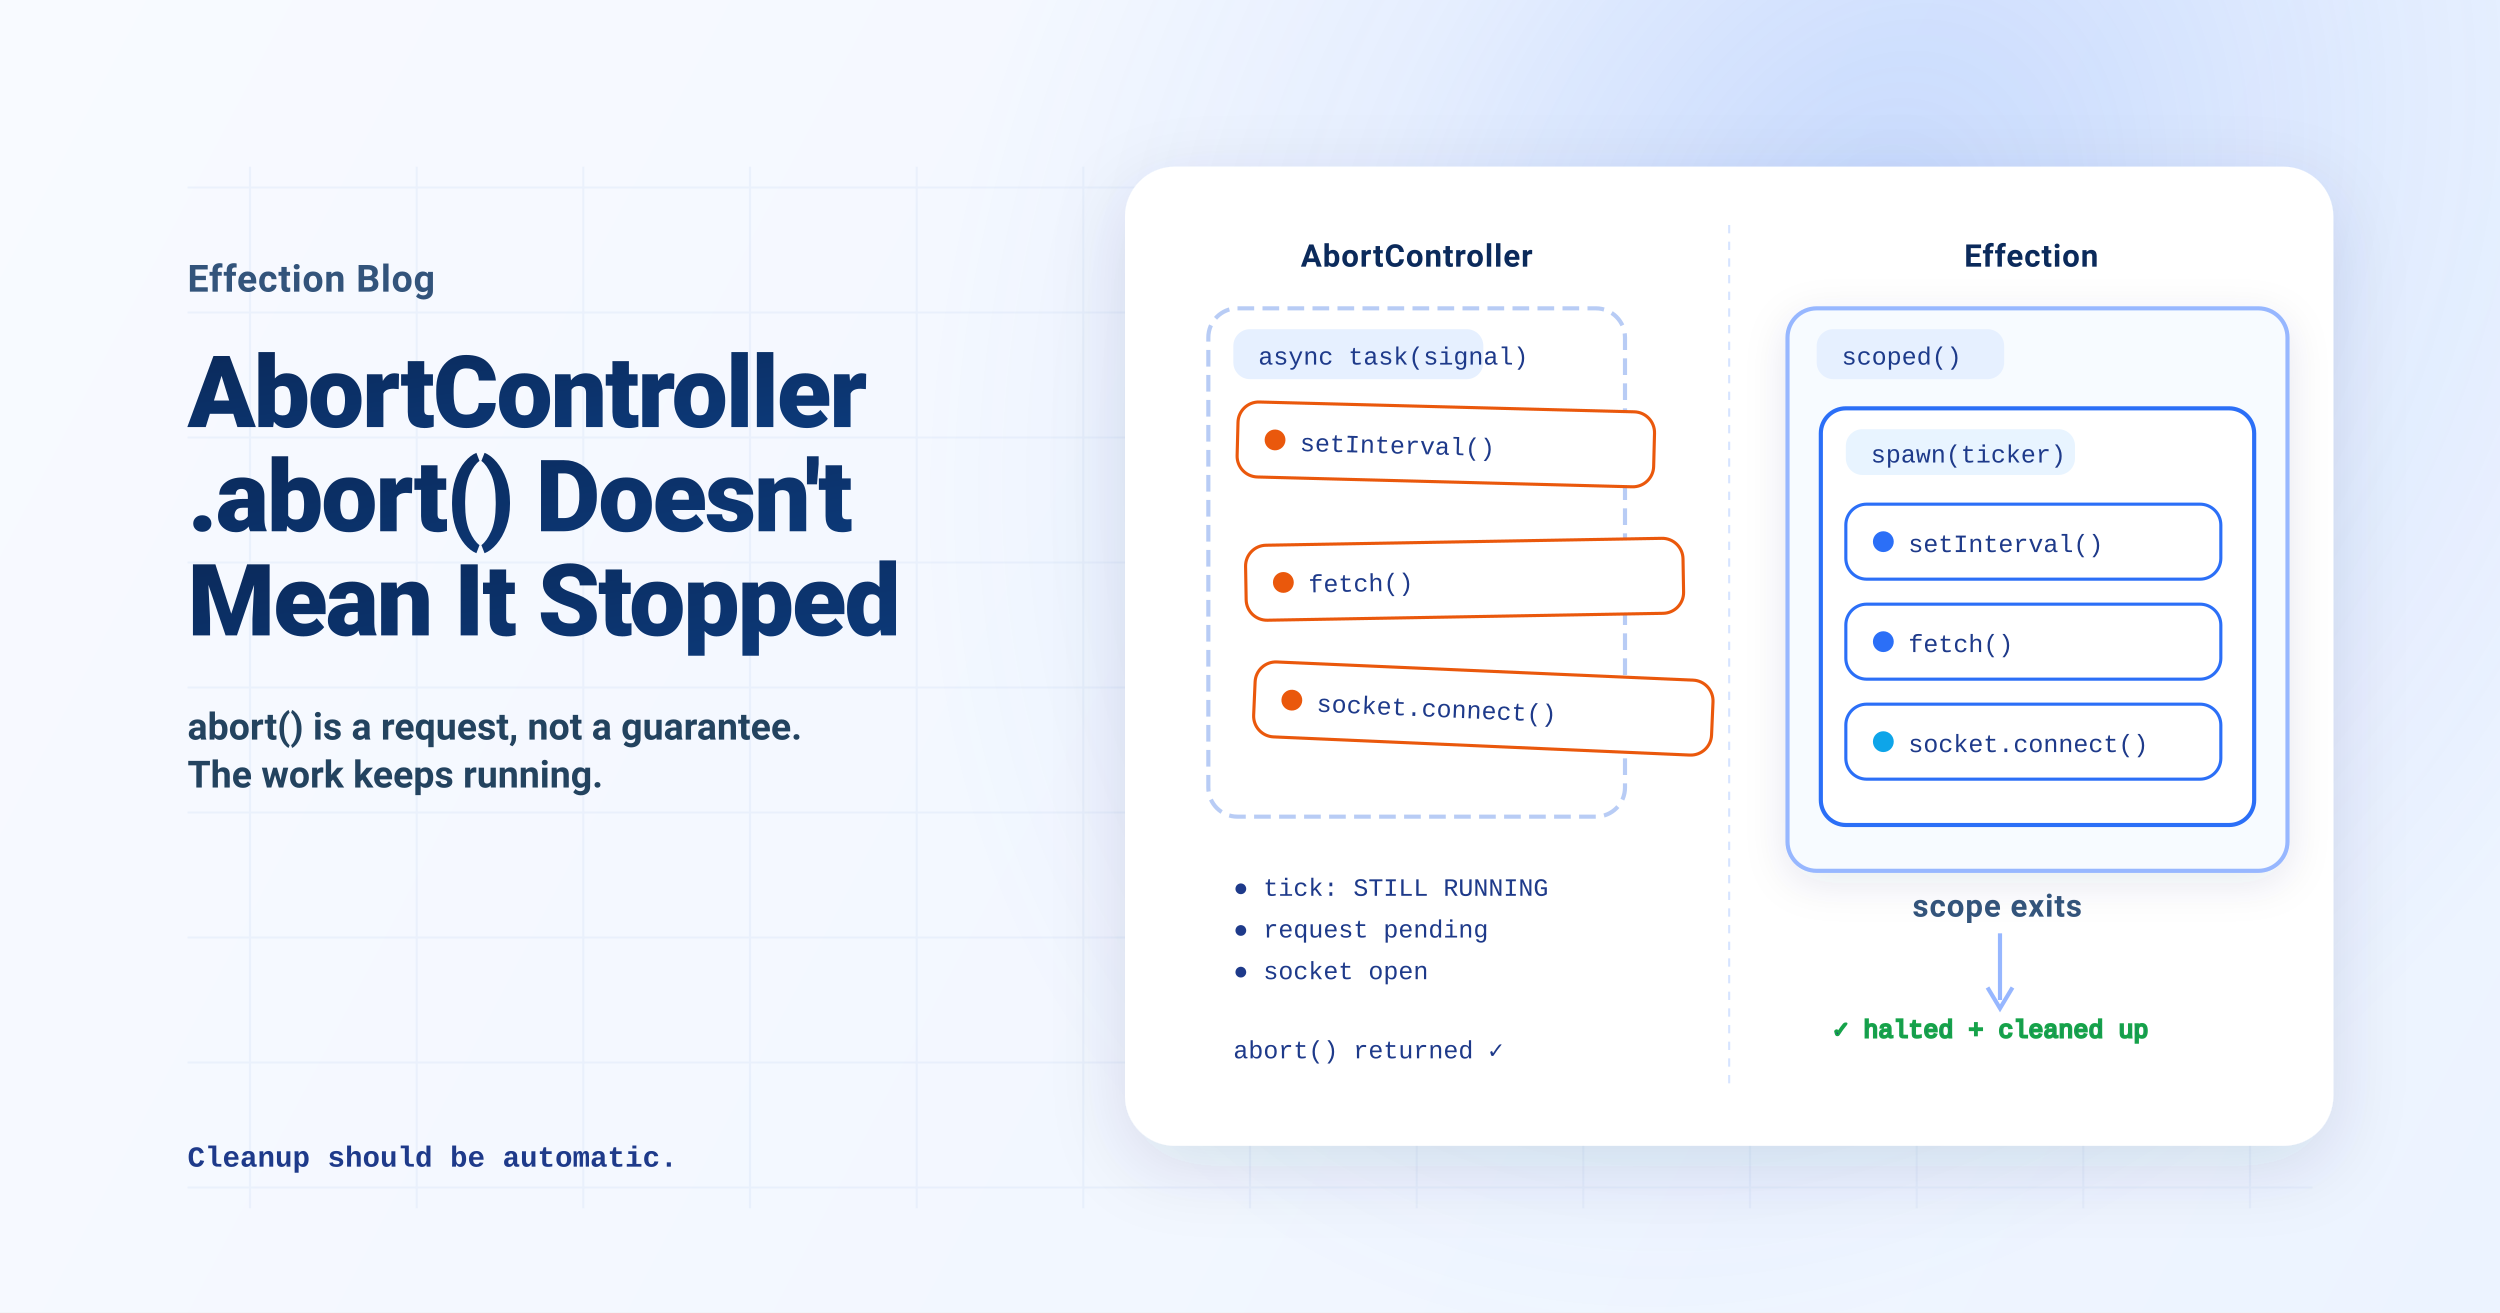
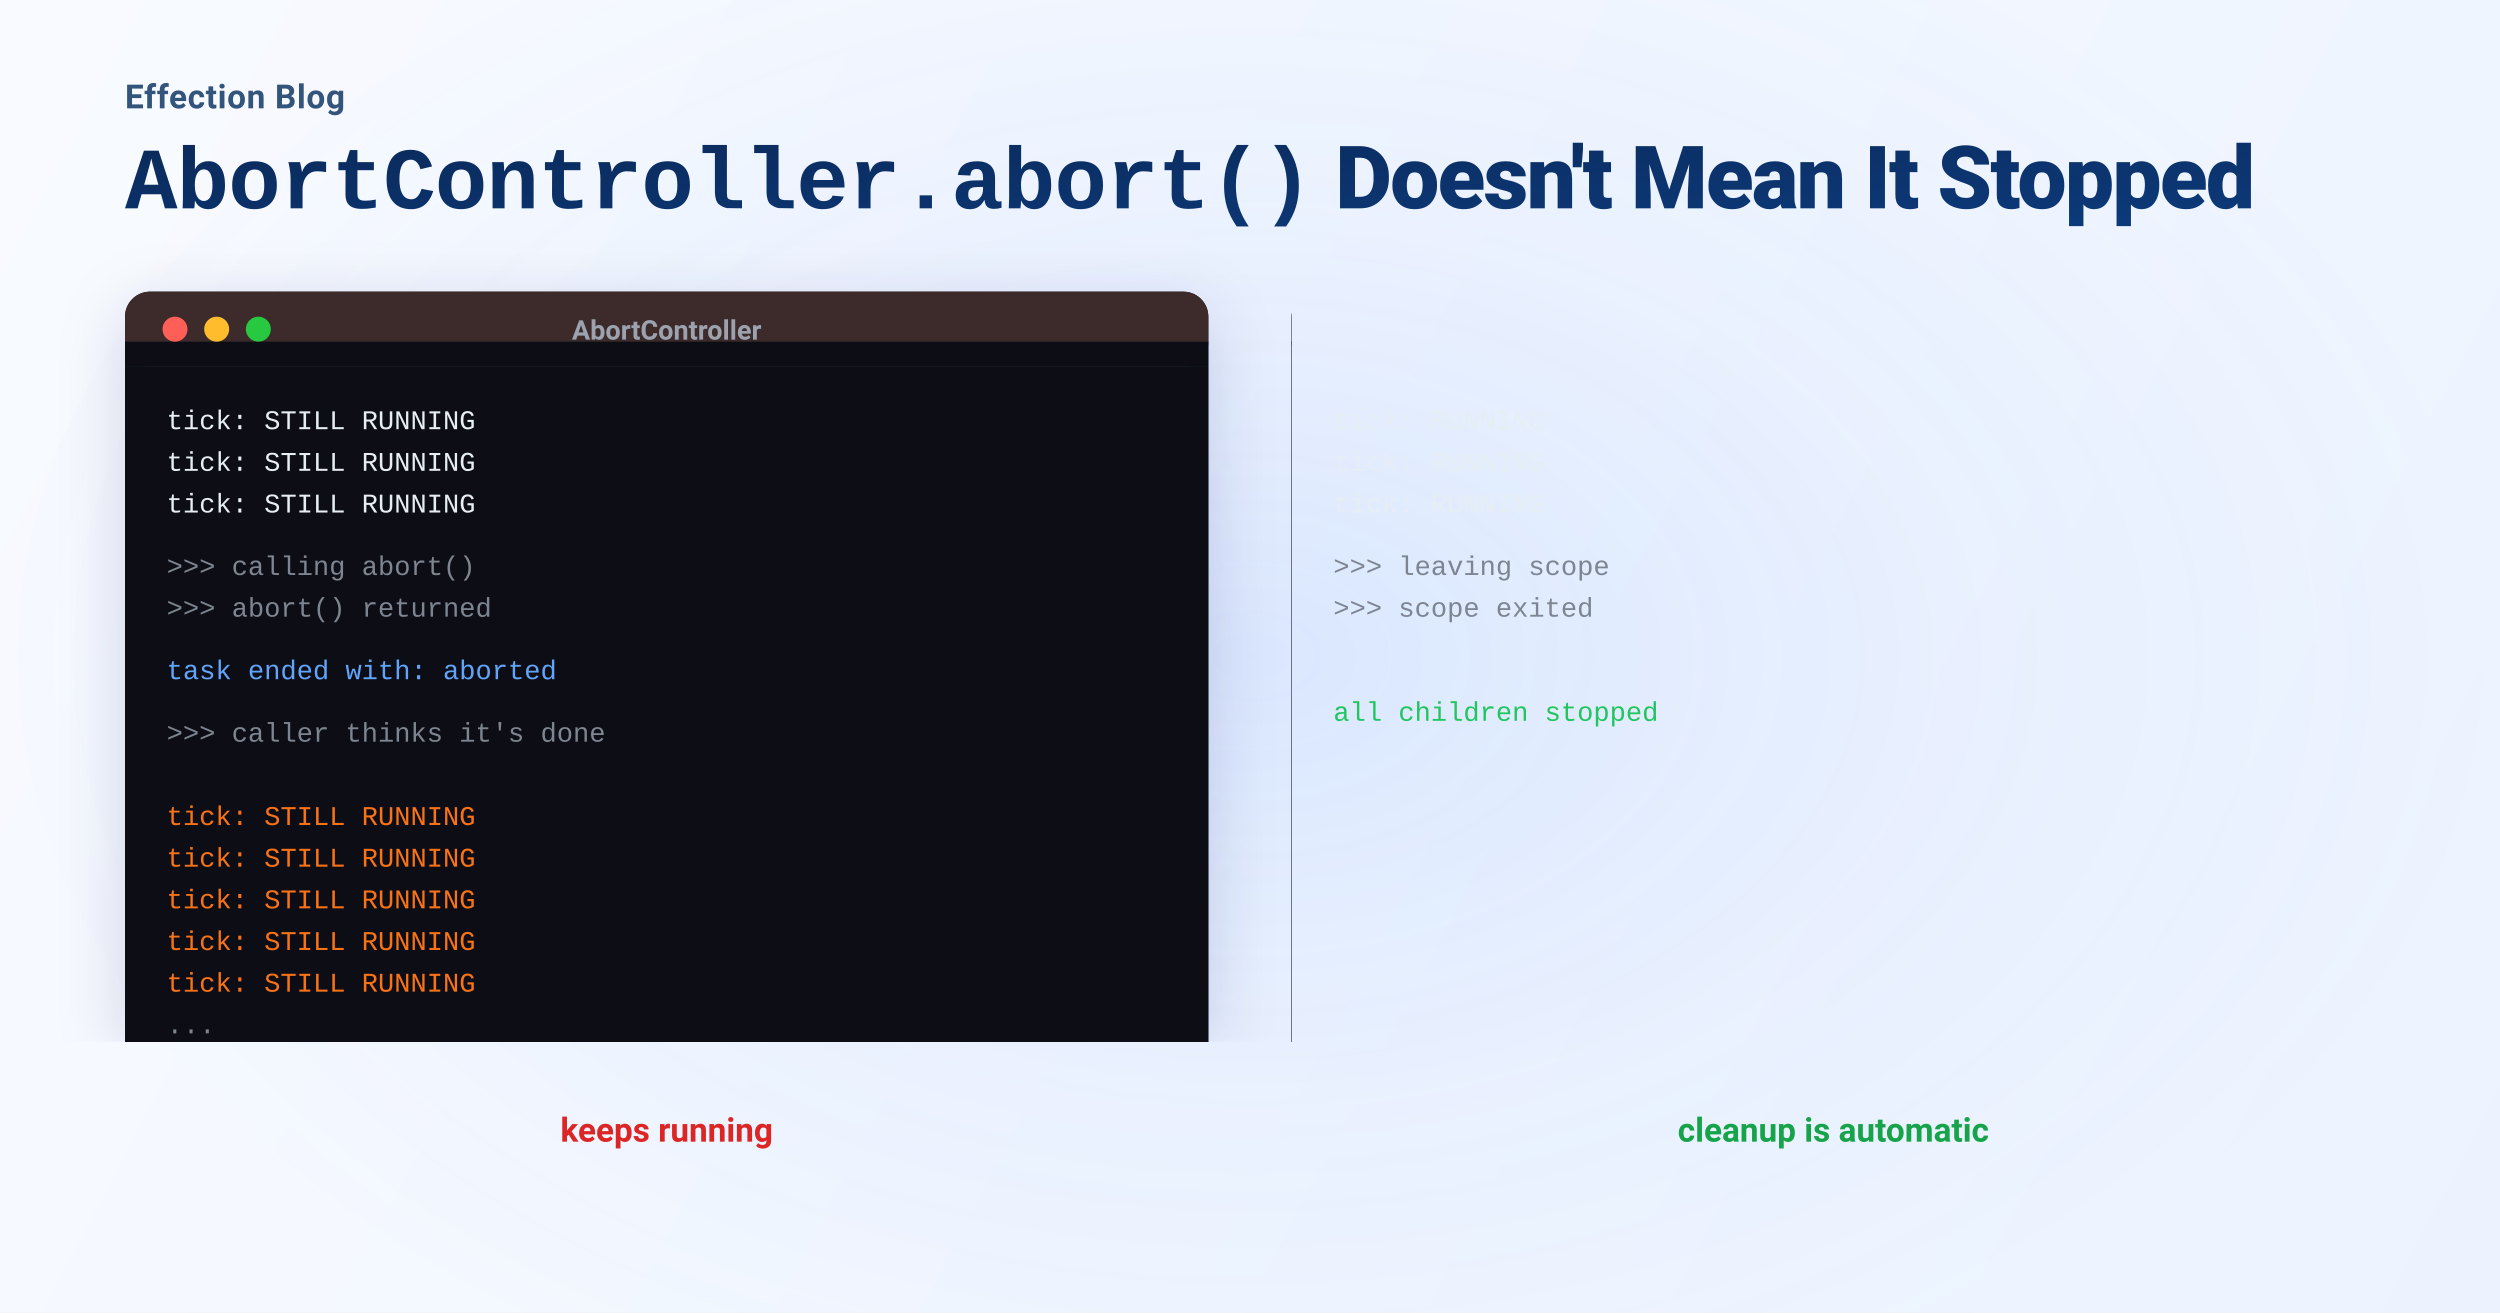
- <svg xmlns="http://www.w3.org/2000/svg" width="1200" height="630" viewBox="0 0 1200 630" fill="none" role="img" aria-label="AbortController.abort() Doesn't Mean It Stopped — abort() fires an event and returns immediately, but cleanup depends on every function honoring the signal. Effection inverts the default: scope owns lifetime, cleanup is automatic.">
+ <svg xmlns="http://www.w3.org/2000/svg" width="1200" height="630" viewBox="0 0 1200 630" fill="none" role="img" aria-label="AbortController.abort() Doesn't Mean It Stopped — Two terminal windows comparing AbortController (continues running after abort) vs Effection (cleanup is automatic when scope exits).">
  <defs>
    <linearGradient id="bg-light-grad" x1="0" y1="0" x2="1200" y2="630" gradientUnits="userSpaceOnUse">
      <stop offset="0" stop-color="#F8FAFF" />
      <stop offset="0.55" stop-color="#F2F7FF" />
      <stop offset="1" stop-color="#ECF3FF" />
    </linearGradient>
-     <radialGradient id="glow-light-grad" cx="0" cy="0" r="1" gradientUnits="userSpaceOnUse" gradientTransform="translate(900 120) rotate(120) scale(560 420)">
-       <stop offset="0" stop-color="#2B6FF7" stop-opacity="0.22" />
-       <stop offset="0.55" stop-color="#2B6FF7" stop-opacity="0.07" />
+     <radialGradient id="glow-light-grad" cx="0" cy="0" r="1" gradientUnits="userSpaceOnUse" gradientTransform="translate(600 315) rotate(90) scale(400 600)">
+       <stop offset="0" stop-color="#2B6FF7" stop-opacity="0.12" />
+       <stop offset="0.55" stop-color="#2B6FF7" stop-opacity="0.04" />
      <stop offset="1" stop-color="#2B6FF7" stop-opacity="0" />
    </radialGradient>
-     <radialGradient id="glow-dark-grad" cx="0" cy="0" r="1" gradientUnits="userSpaceOnUse" gradientTransform="translate(900 120) rotate(120) scale(560 420)">
-       <stop offset="0" stop-color="#60A5FA" stop-opacity="0.10" />
-       <stop offset="0.55" stop-color="#60A5FA" stop-opacity="0.03" />
+     <radialGradient id="glow-dark-grad" cx="0" cy="0" r="1" gradientUnits="userSpaceOnUse" gradientTransform="translate(600 315) rotate(90) scale(400 600)">
+       <stop offset="0" stop-color="#60A5FA" stop-opacity="0.08" />
+       <stop offset="0.55" stop-color="#60A5FA" stop-opacity="0.02" />
      <stop offset="1" stop-color="#60A5FA" stop-opacity="0" />
    </radialGradient>
    <linearGradient id="ink" x1="0" y1="0" x2="1" y2="1">
      <stop offset="0" stop-color="#0B2A5B" />
      <stop offset="1" stop-color="#0C3A7A" />
    </linearGradient>
-     <filter id="softShadow-light" x="-40" y="-40" width="1280" height="710" filterUnits="userSpaceOnUse" color-interpolation-filters="sRGB">
-       <feDropShadow dx="0" dy="10" stdDeviation="18" flood-color="#0B2A5B" flood-opacity="0.12" />
+     <filter id="terminalShadow-light" x="-20" y="-20" width="640" height="520" filterUnits="userSpaceOnUse" color-interpolation-filters="sRGB">
+       <feDropShadow dx="0" dy="8" stdDeviation="16" flood-color="#0B2A5B" flood-opacity="0.15" />
    </filter>
-     <filter id="softShadow-dark" x="-40" y="-40" width="1280" height="710" filterUnits="userSpaceOnUse" color-interpolation-filters="sRGB">
-       <feDropShadow dx="0" dy="10" stdDeviation="18" flood-color="#000000" flood-opacity="0.25" />
-     </filter>
-     <filter id="tinyShadow-light" x="-40" y="-40" width="1280" height="710" filterUnits="userSpaceOnUse" color-interpolation-filters="sRGB">
-       <feDropShadow dx="0" dy="5" stdDeviation="10" flood-color="#0B2A5B" flood-opacity="0.10" />
-     </filter>
-     <filter id="tinyShadow-dark" x="-40" y="-40" width="1280" height="710" filterUnits="userSpaceOnUse" color-interpolation-filters="sRGB">
-       <feDropShadow dx="0" dy="5" stdDeviation="10" flood-color="#000000" flood-opacity="0.20" />
+     <filter id="terminalShadow-dark" x="-20" y="-20" width="640" height="520" filterUnits="userSpaceOnUse" color-interpolation-filters="sRGB">
+       <feDropShadow dx="0" dy="8" stdDeviation="16" flood-color="#000000" flood-opacity="0.4" />
    </filter>
    <style>
    /* ---- Font stacks ---- */
    .svg-title {
      font-family:
        ui-sans-serif, system-ui, -apple-system, Segoe UI, Roboto, Helvetica,
        Arial, "Apple Color Emoji", "Segoe UI Emoji";
-       font-size: 48px;
+       font-size: 42px;
      font-weight: 800;
      letter-spacing: -0.02em;
    }
+     .svg-title-mono {
+       font-family:
+         ui-monospace, SFMono-Regular, Menlo, Monaco, Consolas,
+         "Liberation Mono", "Courier New", monospace;
+       font-size: 42px;
+       font-weight: 700;
+       letter-spacing: -0.01em;
+     }
    .svg-subtitle {
      font-family:
        ui-sans-serif, system-ui, -apple-system, Segoe UI, Roboto, Helvetica,
        Arial, "Apple Color Emoji", "Segoe UI Emoji";
-       font-size: 18px;
+       font-size: 16px;
      font-weight: 600;
      letter-spacing: 0.02em;
      text-transform: uppercase;
    }
    .svg-caption {
      font-family:
        ui-sans-serif, system-ui, -apple-system, Segoe UI, Roboto, Helvetica,
        Arial, "Apple Color Emoji", "Segoe UI Emoji";
-       font-size: 18px;
+       font-size: 16px;
+       font-weight: 700;
+     }
+     .svg-terminal-title {
+       font-family:
+         ui-sans-serif, system-ui, -apple-system, Segoe UI, Roboto, Helvetica,
+         Arial, "Apple Color Emoji", "Segoe UI Emoji";
+       font-size: 13px;
      font-weight: 600;
    }
    .svg-mono {
      font-family:
        ui-monospace, SFMono-Regular, Menlo, Monaco, Consolas,
        "Liberation Mono", "Courier New", monospace;
-       font-size: 14px;
+       font-size: 13px;
+       line-height: 1.4;
    }
    .svg-mono-sm {
      font-family:
        ui-monospace, SFMono-Regular, Menlo, Monaco, Consolas,
        "Liberation Mono", "Courier New", monospace;
-       font-size: 12px;
-     }
-     .svg-label {
-       font-family:
-         ui-sans-serif, system-ui, -apple-system, Segoe UI, Roboto, Helvetica,
-         Arial, "Apple Color Emoji", "Segoe UI Emoji";
-       font-size: 15px;
-       font-weight: 700;
-       letter-spacing: 0.03em;
-       text-transform: uppercase;
+       font-size: 11px;
    }

    /* ---- Light mode (default) ---- */
    .svg-bg-light {
      display: block;
    }
    .svg-bg-dark {
      display: none;
    }
    .svg-glow-light {
      display: block;
    }
    .svg-glow-dark {
      display: none;
    }
    .svg-shadow-light {
      display: block;
    }
    .svg-shadow-dark {
      display: none;
    }

-     .svg-grid {
-       opacity: 0.25;
-     }
-     .svg-grid-line {
-       stroke: #c9d9f2;
-       stroke-width: 1;
-     }
- 
-     .svg-card {
-       fill: #ffffff;
-     }
-     .svg-divider {
-       stroke: #d6e4ff;
-       stroke-dasharray: 4 4;
-       stroke-width: 1;
-     }
- 
-     /* Left side: AbortController (broken) */
-     .svg-dashed-boundary {
-       stroke: #b8ccf5;
-       stroke-width: 2;
-       stroke-dasharray: 8 4;
-       fill: none;
-     }
-     .svg-dashed-label {
-       fill: #e6f0ff;
-     }
-     .svg-overflow-box {
-       fill: #ffffff;
-       stroke: #ea580c;
-       stroke-width: 1.5;
-     }
-     .svg-overflow-dot {
-       fill: #ea580c;
-     }
-     .svg-leak-text {
-       fill: #ea580c;
-     }
-     .svg-uncertain-text {
-       fill: #ea580c;
-     }
- 
-     /* Right side: Effection (structured) */
-     .svg-scope-parent {
-       fill: #f7fbff;
-       stroke: #97b7ff;
-       stroke-width: 2;
-     }
-     .svg-scope-label {
-       fill: #e6f0ff;
-     }
-     .svg-scope-child {
-       fill: #ffffff;
-       stroke: #2b6ff7;
-       stroke-width: 2;
-     }
-     .svg-scope-child-label {
-       fill: #e8f4ff;
-     }
-     .svg-contained-box {
-       fill: #ffffff;
-       stroke: #2b6ff7;
-       stroke-width: 1.5;
-     }
-     .svg-dot-primary {
-       fill: #2b6ff7;
-     }
-     .svg-dot-secondary {
-       fill: #0ea5e9;
-     }
-     .svg-check-text {
-       fill: #16a34a;
-       stroke: #16a34a;
-     }
-     .svg-arrow-line {
-       stroke: #97b7ff;
-       fill: none;
-     }
- 
-     /* Shared text */
+     /* Terminal chrome */
+     .svg-terminal-frame {
+       fill: #1e1e1e;
+     }
+     .svg-terminal-header-left {
+       fill: #3c2a2a;
+     }
+     .svg-terminal-header-right {
+       fill: #2a3c2e;
+     }
+     .svg-terminal-body {
+       fill: #0d1117;
+     }
+     .svg-terminal-title {
+       fill: #9ca3af;
+     }
+     .svg-terminal-dot-red {
+       fill: #ff5f56;
+     }
+     .svg-terminal-dot-yellow {
+       fill: #ffbd2e;
+     }
+     .svg-terminal-dot-green {
+       fill: #27c93f;
+     }
+ 
+     /* Terminal text */
+     .svg-terminal-text {
+       fill: #e6edf3;
+     }
+     .svg-terminal-dim {
+       fill: #7d8590;
+     }
+     .svg-terminal-warn {
+       fill: #f97316;
+     }
+     .svg-terminal-success {
+       fill: #22c55e;
+     }
+     .svg-terminal-info {
+       fill: #60a5fa;
+     }
+ 
+     /* Title and captions */
    .svg-title {
      fill: url(#ink);
    }
+     .svg-title-mono {
+       fill: url(#ink);
+     }
    .svg-subtitle {
      fill: #33547b;
    }
-     .svg-caption {
-       fill: #23435f;
-     }
-     .svg-mono {
-       fill: #1e3a8a;
-     }
-     .svg-mono-sm {
-       fill: #1e3a8a;
-     }
-     .svg-label {
-       fill: #33547b;
-     }
-     .svg-label-heading {
-       fill: #0b2a5b;
+     .svg-caption-fail {
+       fill: #dc2626;
+     }
+     .svg-caption-success {
+       fill: #16a34a;
    }

    /* ---- Dark mode ---- */
    @media (prefers-color-scheme: dark) {
      .svg-bg-light {
        display: none;
      }
      .svg-bg-dark {
        display: block;
      }
      .svg-glow-light {
        display: none;
      }
      .svg-glow-dark {
        display: block;
      }
      .svg-shadow-light {
        display: none;
      }
      .svg-shadow-dark {
        display: block;
      }

-       .svg-grid {
-         opacity: 0.20;
-       }
-       .svg-grid-line {
-         stroke: #374151;
-       }
- 
-       .svg-card {
-         fill: #1f2937;
-       }
-       .svg-divider {
-         stroke: #374151;
-       }
- 
-       .svg-dashed-boundary {
-         stroke: #4b5563;
-       }
-       .svg-dashed-label {
-         fill: #1e3a8a;
-       }
-       .svg-overflow-box {
-         fill: #1f2937;
-         stroke: #fb923c;
-       }
-       .svg-overflow-dot {
-         fill: #fb923c;
-       }
-       .svg-leak-text {
-         fill: #fb923c;
-       }
-       .svg-uncertain-text {
-         fill: #fb923c;
-       }
- 
-       .svg-scope-parent {
-         fill: #111827;
-         stroke: #374151;
-       }
-       .svg-scope-label {
-         fill: #1e3a8a;
-       }
-       .svg-scope-child {
-         fill: #1f2937;
-         stroke: #60a5fa;
-       }
-       .svg-scope-child-label {
-         fill: #1e3a8a;
-       }
-       .svg-contained-box {
-         fill: #1f2937;
-         stroke: #60a5fa;
-       }
-       .svg-dot-primary {
-         fill: #60a5fa;
-       }
-       .svg-dot-secondary {
-         fill: #0ea5e9;
-       }
-       .svg-check-text {
-         fill: #4ade80;
-         stroke: #4ade80;
-       }
-       .svg-arrow-line {
-         stroke: #60a5fa;
+       .svg-terminal-frame {
+         fill: #161b22;
+       }
+       .svg-terminal-header-left {
+         fill: #2d2226;
+       }
+       .svg-terminal-header-right {
+         fill: #1e2d24;
+       }
+       .svg-terminal-body {
+         fill: #0d1117;
      }

      .svg-title {
        fill: #f3f4f6;
      }
+       .svg-title-mono {
+         fill: #f3f4f6;
+       }
      .svg-subtitle {
        fill: #9ca3af;
      }
-       .svg-caption {
-         fill: #d1d5db;
-       }
-       .svg-mono {
-         fill: #e5e7eb;
-       }
-       .svg-mono-sm {
-         fill: #e5e7eb;
-       }
-       .svg-label {
-         fill: #9ca3af;
-       }
-       .svg-label-heading {
-         fill: #f3f4f6;
+       .svg-caption-fail {
+         fill: #f87171;
+       }
+       .svg-caption-success {
+         fill: #4ade80;
      }
    }
    </style>
  </defs>
  <rect class="svg-bg-light" x="0" y="0" width="1200" height="630" fill="url(#bg-light-grad)" />
  <rect class="svg-bg-dark" x="0" y="0" width="1200" height="630" fill="#111827" />
  <rect class="svg-glow-light" x="0" y="0" width="1200" height="630" fill="url(#glow-light-grad)" />
  <rect class="svg-glow-dark" x="0" y="0" width="1200" height="630" fill="url(#glow-dark-grad)" />
-   <g class="svg-grid">
-     <path class="svg-grid-line" d="M90 90H1110" />
-     <path class="svg-grid-line" d="M90 150H1110" />
-     <path class="svg-grid-line" d="M90 210H1110" />
-     <path class="svg-grid-line" d="M90 270H1110" />
-     <path class="svg-grid-line" d="M90 330H1110" />
-     <path class="svg-grid-line" d="M90 390H1110" />
-     <path class="svg-grid-line" d="M90 450H1110" />
-     <path class="svg-grid-line" d="M90 510H1110" />
-     <path class="svg-grid-line" d="M90 570H1110" />
-     <path class="svg-grid-line" d="M120 80V580" />
-     <path class="svg-grid-line" d="M200 80V580" />
-     <path class="svg-grid-line" d="M280 80V580" />
-     <path class="svg-grid-line" d="M360 80V580" />
-     <path class="svg-grid-line" d="M440 80V580" />
-     <path class="svg-grid-line" d="M520 80V580" />
-     <path class="svg-grid-line" d="M600 80V580" />
-     <path class="svg-grid-line" d="M680 80V580" />
-     <path class="svg-grid-line" d="M760 80V580" />
-     <path class="svg-grid-line" d="M840 80V580" />
-     <path class="svg-grid-line" d="M920 80V580" />
-     <path class="svg-grid-line" d="M1000 80V580" />
-     <path class="svg-grid-line" d="M1080 80V580" />
-   </g>
-   <text x="90" y="140" class="svg-subtitle">Effection Blog</text>
-   <text x="90" y="205" class="svg-title">AbortController</text>
-   <text x="90" y="255" class="svg-title">.abort() Doesn't</text>
-   <text x="90" y="305" class="svg-title">Mean It Stopped</text>
-   <text x="90" y="355" class="svg-caption">abort() is a request, not a guarantee.</text>
-   <text x="90" y="378" class="svg-caption">The work keeps running.</text>
-   <g class="svg-shadow-light" filter="url(#softShadow-light)">
-     <rect class="svg-card" x="540" y="80" width="580" height="470" rx="24" />
-   </g>
-   <g class="svg-shadow-dark" filter="url(#softShadow-dark)">
-     <rect class="svg-card" x="540" y="80" width="580" height="470" rx="24" />
-   </g>
-   <line class="svg-divider" x1="830" y1="108" x2="830" y2="522" />
-   <text x="680" y="128" class="svg-label svg-label-heading" text-anchor="middle">AbortController</text>
-   <rect class="svg-dashed-boundary" x="580" y="148" width="200" height="244" rx="14" />
-   <rect class="svg-dashed-label" x="592" y="158" width="120" height="24" rx="8" />
-   <text x="604" y="175" class="svg-mono-sm">async task(signal)</text>
-   <g transform="translate(2, -3) rotate(1.5 680 216)">
-     <rect class="svg-overflow-box" x="592" y="198" width="200" height="36" rx="10" />
-     <circle class="svg-overflow-dot" cx="610" cy="216" r="5" />
-     <text x="622" y="221" class="svg-mono-sm">setInterval()</text>
-   </g>
-   <g transform="translate(6, 2) rotate(-1 700 276)">
-     <rect class="svg-overflow-box" x="592" y="258" width="210" height="36" rx="10" />
-     <circle class="svg-overflow-dot" cx="610" cy="276" r="5" />
-     <text x="622" y="281" class="svg-mono-sm">fetch()</text>
-   </g>
-   <g transform="translate(10, 4) rotate(2.5 700 336)">
-     <rect class="svg-overflow-box" x="592" y="318" width="220" height="36" rx="10" />
-     <circle class="svg-overflow-dot" cx="610" cy="336" r="5" />
-     <text x="622" y="341" class="svg-mono-sm">socket.connect()</text>
-   </g>
-   <text x="592" y="430" class="svg-mono-sm svg-leak-text">● tick: STILL RUNNING</text>
-   <text x="592" y="450" class="svg-mono-sm svg-leak-text">● request pending</text>
-   <text x="592" y="470" class="svg-mono-sm svg-leak-text">● socket open</text>
-   <text x="592" y="508" class="svg-mono-sm svg-uncertain-text">abort() returned ✓</text>
-   <text x="975" y="128" class="svg-label svg-label-heading" text-anchor="middle">Effection</text>
-   <g class="svg-shadow-light" filter="url(#tinyShadow-light)">
-     <rect class="svg-scope-parent" x="858" y="148" width="240" height="270" rx="14" />
-     <rect class="svg-scope-label" x="872" y="158" width="90" height="24" rx="8" />
-     <text x="884" y="175" class="svg-mono-sm">scoped()</text>
-   </g>
-   <g class="svg-shadow-dark" filter="url(#tinyShadow-dark)">
-     <rect class="svg-scope-parent" x="858" y="148" width="240" height="270" rx="14" />
-     <rect class="svg-scope-label" x="872" y="158" width="90" height="24" rx="8" />
-     <text x="884" y="175" class="svg-mono-sm">scoped()</text>
-   </g>
-   <rect class="svg-scope-child" x="874" y="196" width="208" height="200" rx="12" />
-   <rect class="svg-scope-child-label" x="886" y="206" width="110" height="22" rx="8" />
-   <text x="898" y="222" class="svg-mono-sm">spawn(ticker)</text>
-   <rect class="svg-contained-box" x="886" y="242" width="180" height="36" rx="10" />
-   <circle class="svg-dot-primary" cx="904" cy="260" r="5" />
-   <text x="916" y="265" class="svg-mono-sm">setInterval()</text>
-   <rect class="svg-contained-box" x="886" y="290" width="180" height="36" rx="10" />
-   <circle class="svg-dot-primary" cx="904" cy="308" r="5" />
-   <text x="916" y="313" class="svg-mono-sm">fetch()</text>
-   <rect class="svg-contained-box" x="886" y="338" width="180" height="36" rx="10" />
-   <circle class="svg-dot-secondary" cx="904" cy="356" r="5" />
-   <text x="916" y="361" class="svg-mono-sm">socket.connect()</text>
-   <text x="918" y="440" class="svg-mono-sm svg-label">scope exits</text>
-   <line x1="960" y1="448" x2="960" y2="480" stroke-width="2" class="svg-arrow-line" />
-   <path d="M954 474 L960 484 L966 474" stroke-width="2" class="svg-arrow-line" />
-   <text x="880" y="498" class="svg-mono-sm svg-check-text" stroke="none">✓ halted + cleaned up</text>
-   <text x="90" y="560" class="svg-mono svg-caption">Cleanup should be automatic.</text>
+   <text x="60" y="52" class="svg-subtitle">Effection Blog</text>
+   <text y="100" class="svg-title">
+     <tspan x="60" class="svg-title-mono">AbortController.abort()</tspan>
+     <tspan class="svg-title"> Doesn't Mean It Stopped</tspan>
+   </text>
+   <g class="svg-shadow-light" filter="url(#terminalShadow-light)">
+     <g>
+       <rect class="svg-terminal-frame" x="60" y="140" width="520" height="430" rx="12" />
+       <rect class="svg-terminal-header-left" x="60" y="140" width="520" height="36" rx="12" />
+       <rect class="svg-terminal-body" x="60" y="164" width="520" height="12" />
+       <circle class="svg-terminal-dot-red" cx="84" cy="158" r="6" />
+       <circle class="svg-terminal-dot-yellow" cx="104" cy="158" r="6" />
+       <circle class="svg-terminal-dot-green" cx="124" cy="158" r="6" />
+       <text x="320" y="163" class="svg-terminal-title" text-anchor="middle">AbortController</text>
+       <rect class="svg-terminal-body" x="60" y="176" width="520" height="394" rx="0 0 12 12" />
+     </g>
+   </g>
+   <g class="svg-shadow-dark" filter="url(#terminalShadow-dark)">
+     <g>
+       <rect class="svg-terminal-frame" x="60" y="140" width="520" height="430" rx="12" />
+       <rect class="svg-terminal-header-left" x="60" y="140" width="520" height="36" rx="12" />
+       <rect class="svg-terminal-body" x="60" y="164" width="520" height="12" />
+       <circle class="svg-terminal-dot-red" cx="84" cy="158" r="6" />
+       <circle class="svg-terminal-dot-yellow" cx="104" cy="158" r="6" />
+       <circle class="svg-terminal-dot-green" cx="124" cy="158" r="6" />
+       <text x="320" y="163" class="svg-terminal-title" text-anchor="middle">AbortController</text>
+       <rect class="svg-terminal-body" x="60" y="176" width="520" height="394" rx="0 0 12 12" />
+     </g>
+   </g>
+   <g class="svg-mono">
+     <text x="80" y="206" class="svg-terminal-text">tick: STILL RUNNING</text>
+     <text x="80" y="226" class="svg-terminal-text">tick: STILL RUNNING</text>
+     <text x="80" y="246" class="svg-terminal-text">tick: STILL RUNNING</text>
+     <text x="80" y="276" class="svg-terminal-dim">&gt;&gt;&gt; calling abort()</text>
+     <text x="80" y="296" class="svg-terminal-dim">&gt;&gt;&gt; abort() returned</text>
+     <text x="80" y="326" class="svg-terminal-info">task ended with: aborted</text>
+     <text x="80" y="356" class="svg-terminal-dim">&gt;&gt;&gt; caller thinks it's done</text>
+     <text x="80" y="396" class="svg-terminal-warn">tick: STILL RUNNING</text>
+     <text x="80" y="416" class="svg-terminal-warn">tick: STILL RUNNING</text>
+     <text x="80" y="436" class="svg-terminal-warn">tick: STILL RUNNING</text>
+     <text x="80" y="456" class="svg-terminal-warn">tick: STILL RUNNING</text>
+     <text x="80" y="476" class="svg-terminal-warn">tick: STILL RUNNING</text>
+     <text x="80" y="496" class="svg-terminal-dim">...</text>
+   </g>
+   <text x="320" y="548" class="svg-caption svg-caption-fail" text-anchor="middle">keeps running</text>
+   <g class="svg-shadow-light" filter="url(#terminalShadow-light)">
+     <g>
+       <rect class="svg-terminal-frame" x="620" y="140" width="520" height="430" rx="12" />
+       <rect class="svg-terminal-header-right" x="620" y="140" width="520" height="36" rx="12" />
+       <rect class="svg-terminal-body" x="620" y="164" width="520" height="12" />
+       <circle class="svg-terminal-dot-red" cx="644" cy="158" r="6" />
+       <circle class="svg-terminal-dot-yellow" cx="664" cy="158" r="6" />
+       <circle class="svg-terminal-dot-green" cx="684" cy="158" r="6" />
+       <text x="880" y="163" class="svg-terminal-title" text-anchor="middle">Structured Concurrency</text>
+       <rect class="svg-terminal-body" x="620" y="176" width="520" height="394" rx="0 0 12 12" />
+     </g>
+   </g>
+   <g class="svg-shadow-dark" filter="url(#terminalShadow-dark)">
+     <g>
+       <rect class="svg-terminal-frame" x="620" y="140" width="520" height="430" rx="12" />
+       <rect class="svg-terminal-header-right" x="620" y="140" width="520" height="36" rx="12" />
+       <rect class="svg-terminal-body" x="620" y="164" width="520" height="12" />
+       <circle class="svg-terminal-dot-red" cx="644" cy="158" r="6" />
+       <circle class="svg-terminal-dot-yellow" cx="664" cy="158" r="6" />
+       <circle class="svg-terminal-dot-green" cx="684" cy="158" r="6" />
+       <text x="880" y="163" class="svg-terminal-title" text-anchor="middle">Structured Concurrency</text>
+       <rect class="svg-terminal-body" x="620" y="176" width="520" height="394" rx="0 0 12 12" />
+     </g>
+   </g>
+   <g class="svg-mono">
+     <text x="640" y="206" class="svg-terminal-text">tick: RUNNING</text>
+     <text x="640" y="226" class="svg-terminal-text">tick: RUNNING</text>
+     <text x="640" y="246" class="svg-terminal-text">tick: RUNNING</text>
+     <text x="640" y="276" class="svg-terminal-dim">&gt;&gt;&gt; leaving scope</text>
+     <text x="640" y="296" class="svg-terminal-dim">&gt;&gt;&gt; scope exited</text>
+     <text x="640" y="346" class="svg-terminal-success">all children stopped</text>
+   </g>
+   <text x="880" y="548" class="svg-caption svg-caption-success" text-anchor="middle">cleanup is automatic</text>
</svg>
